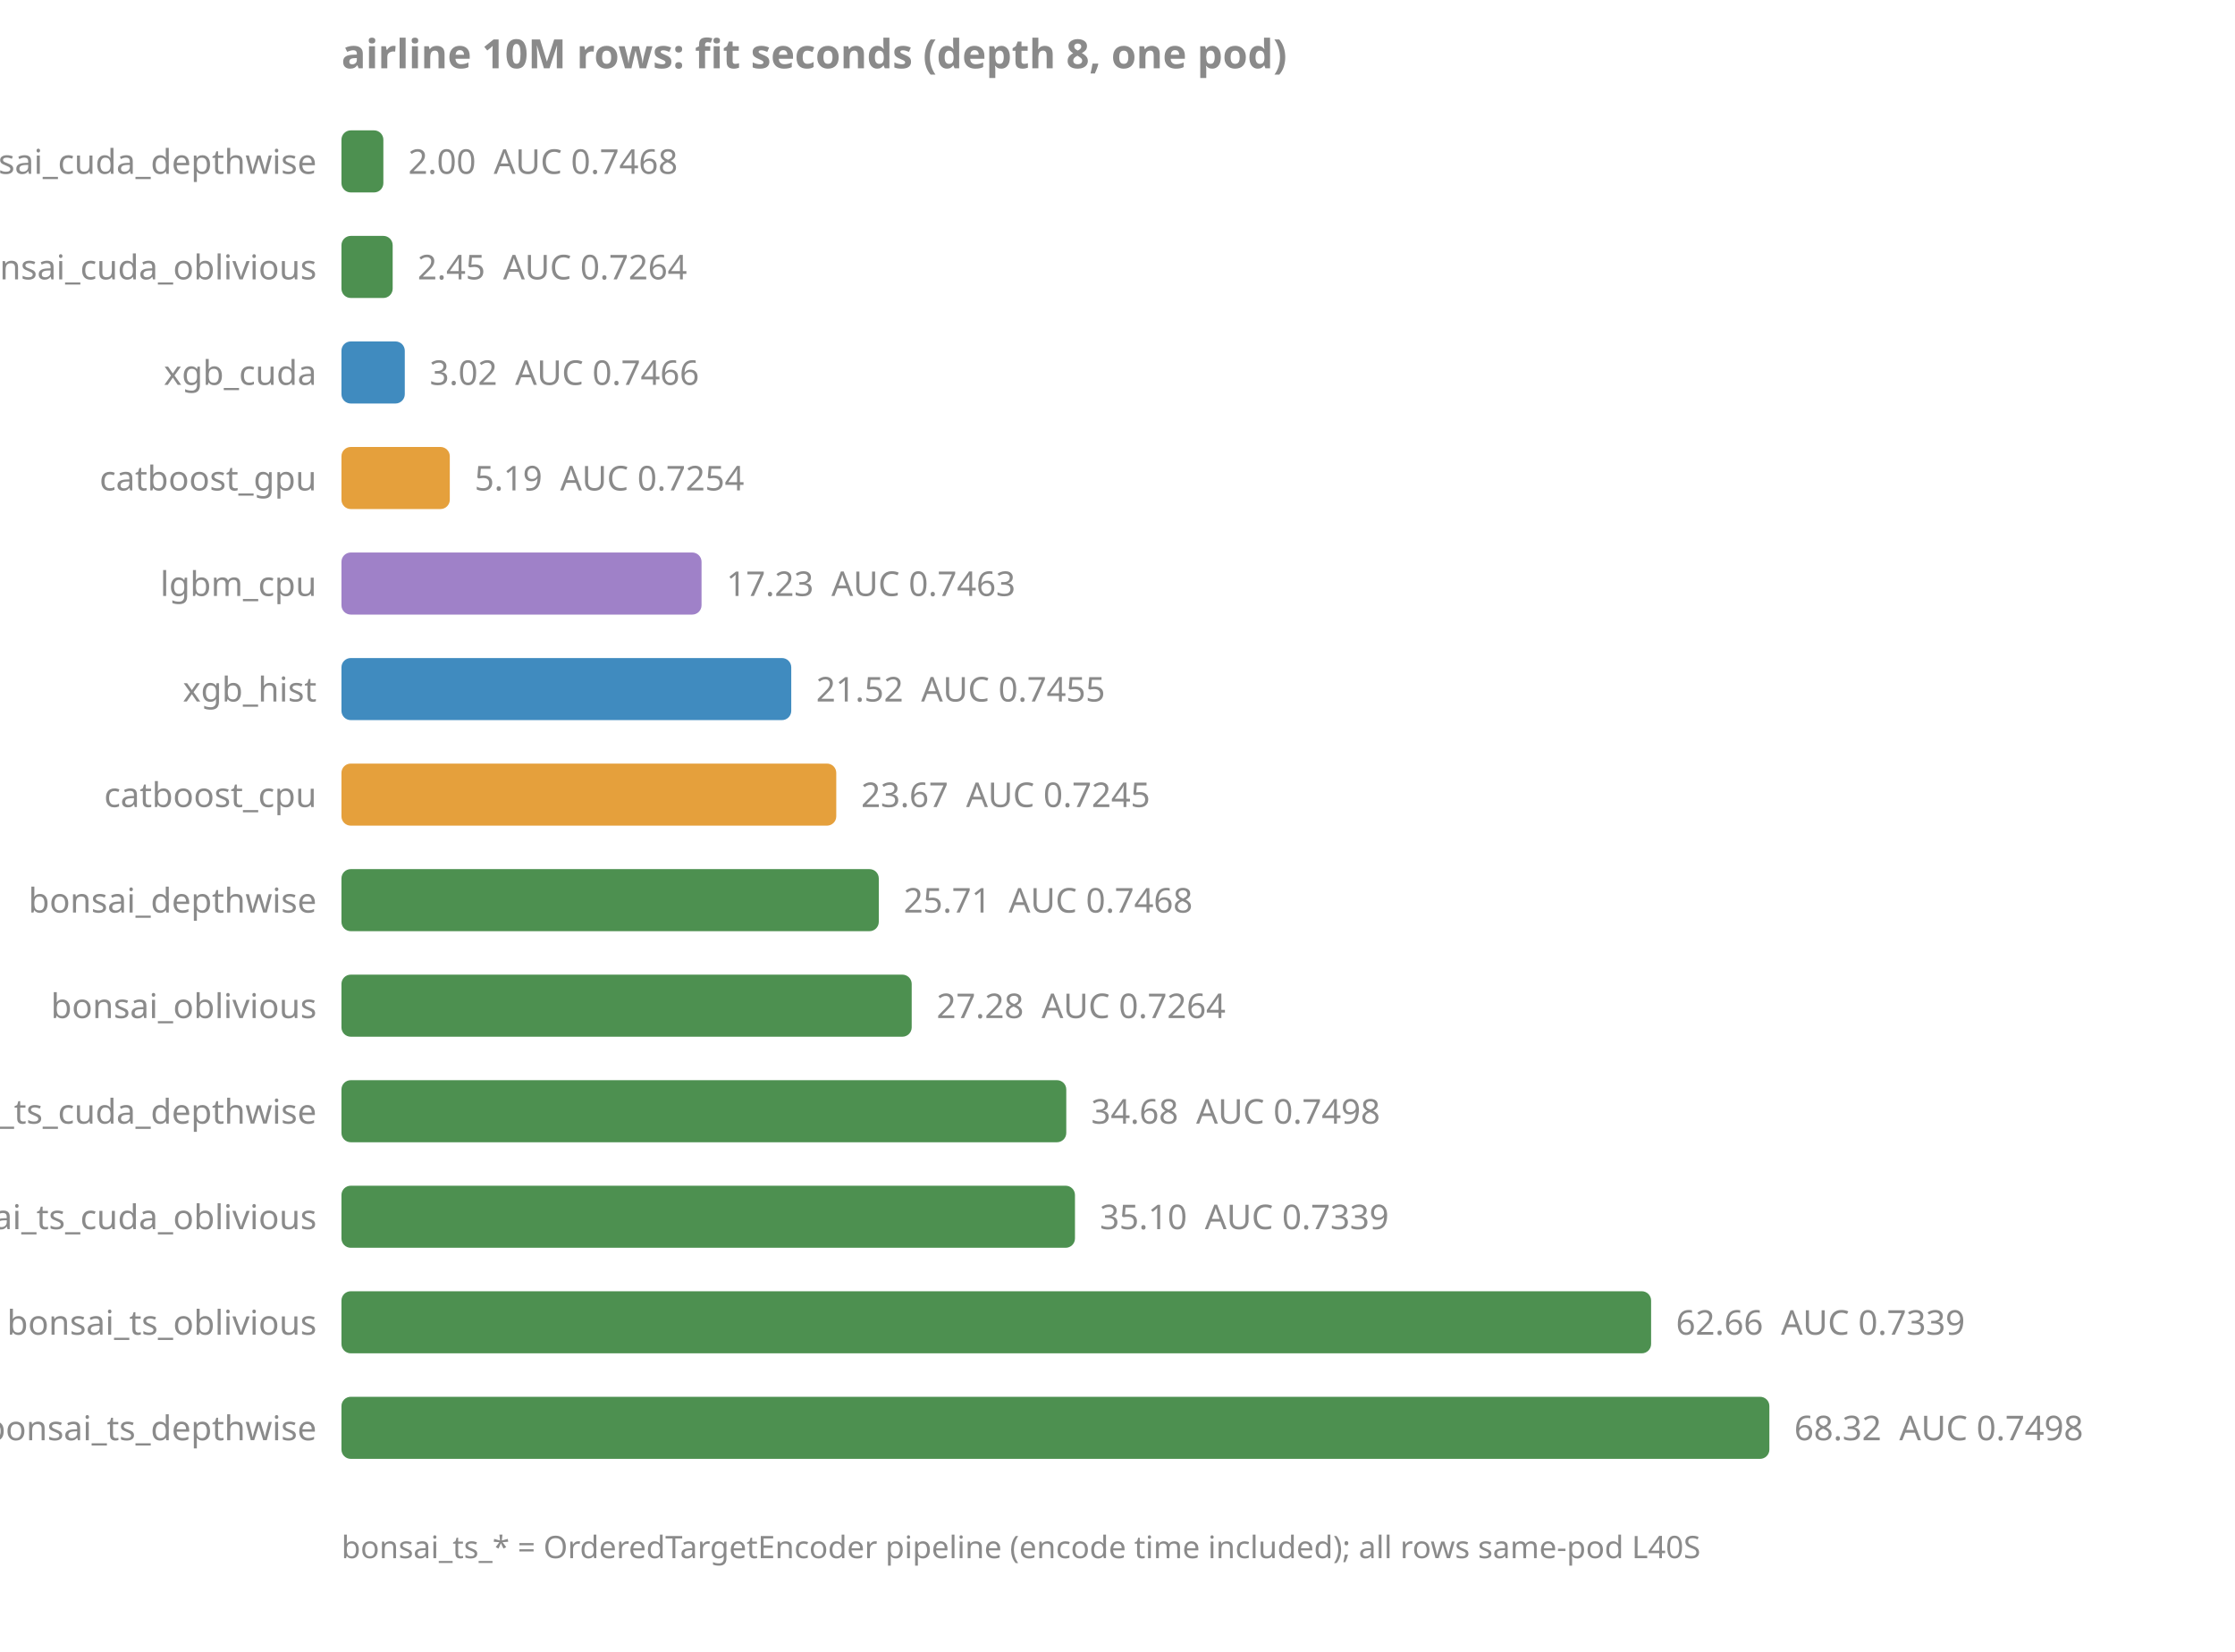
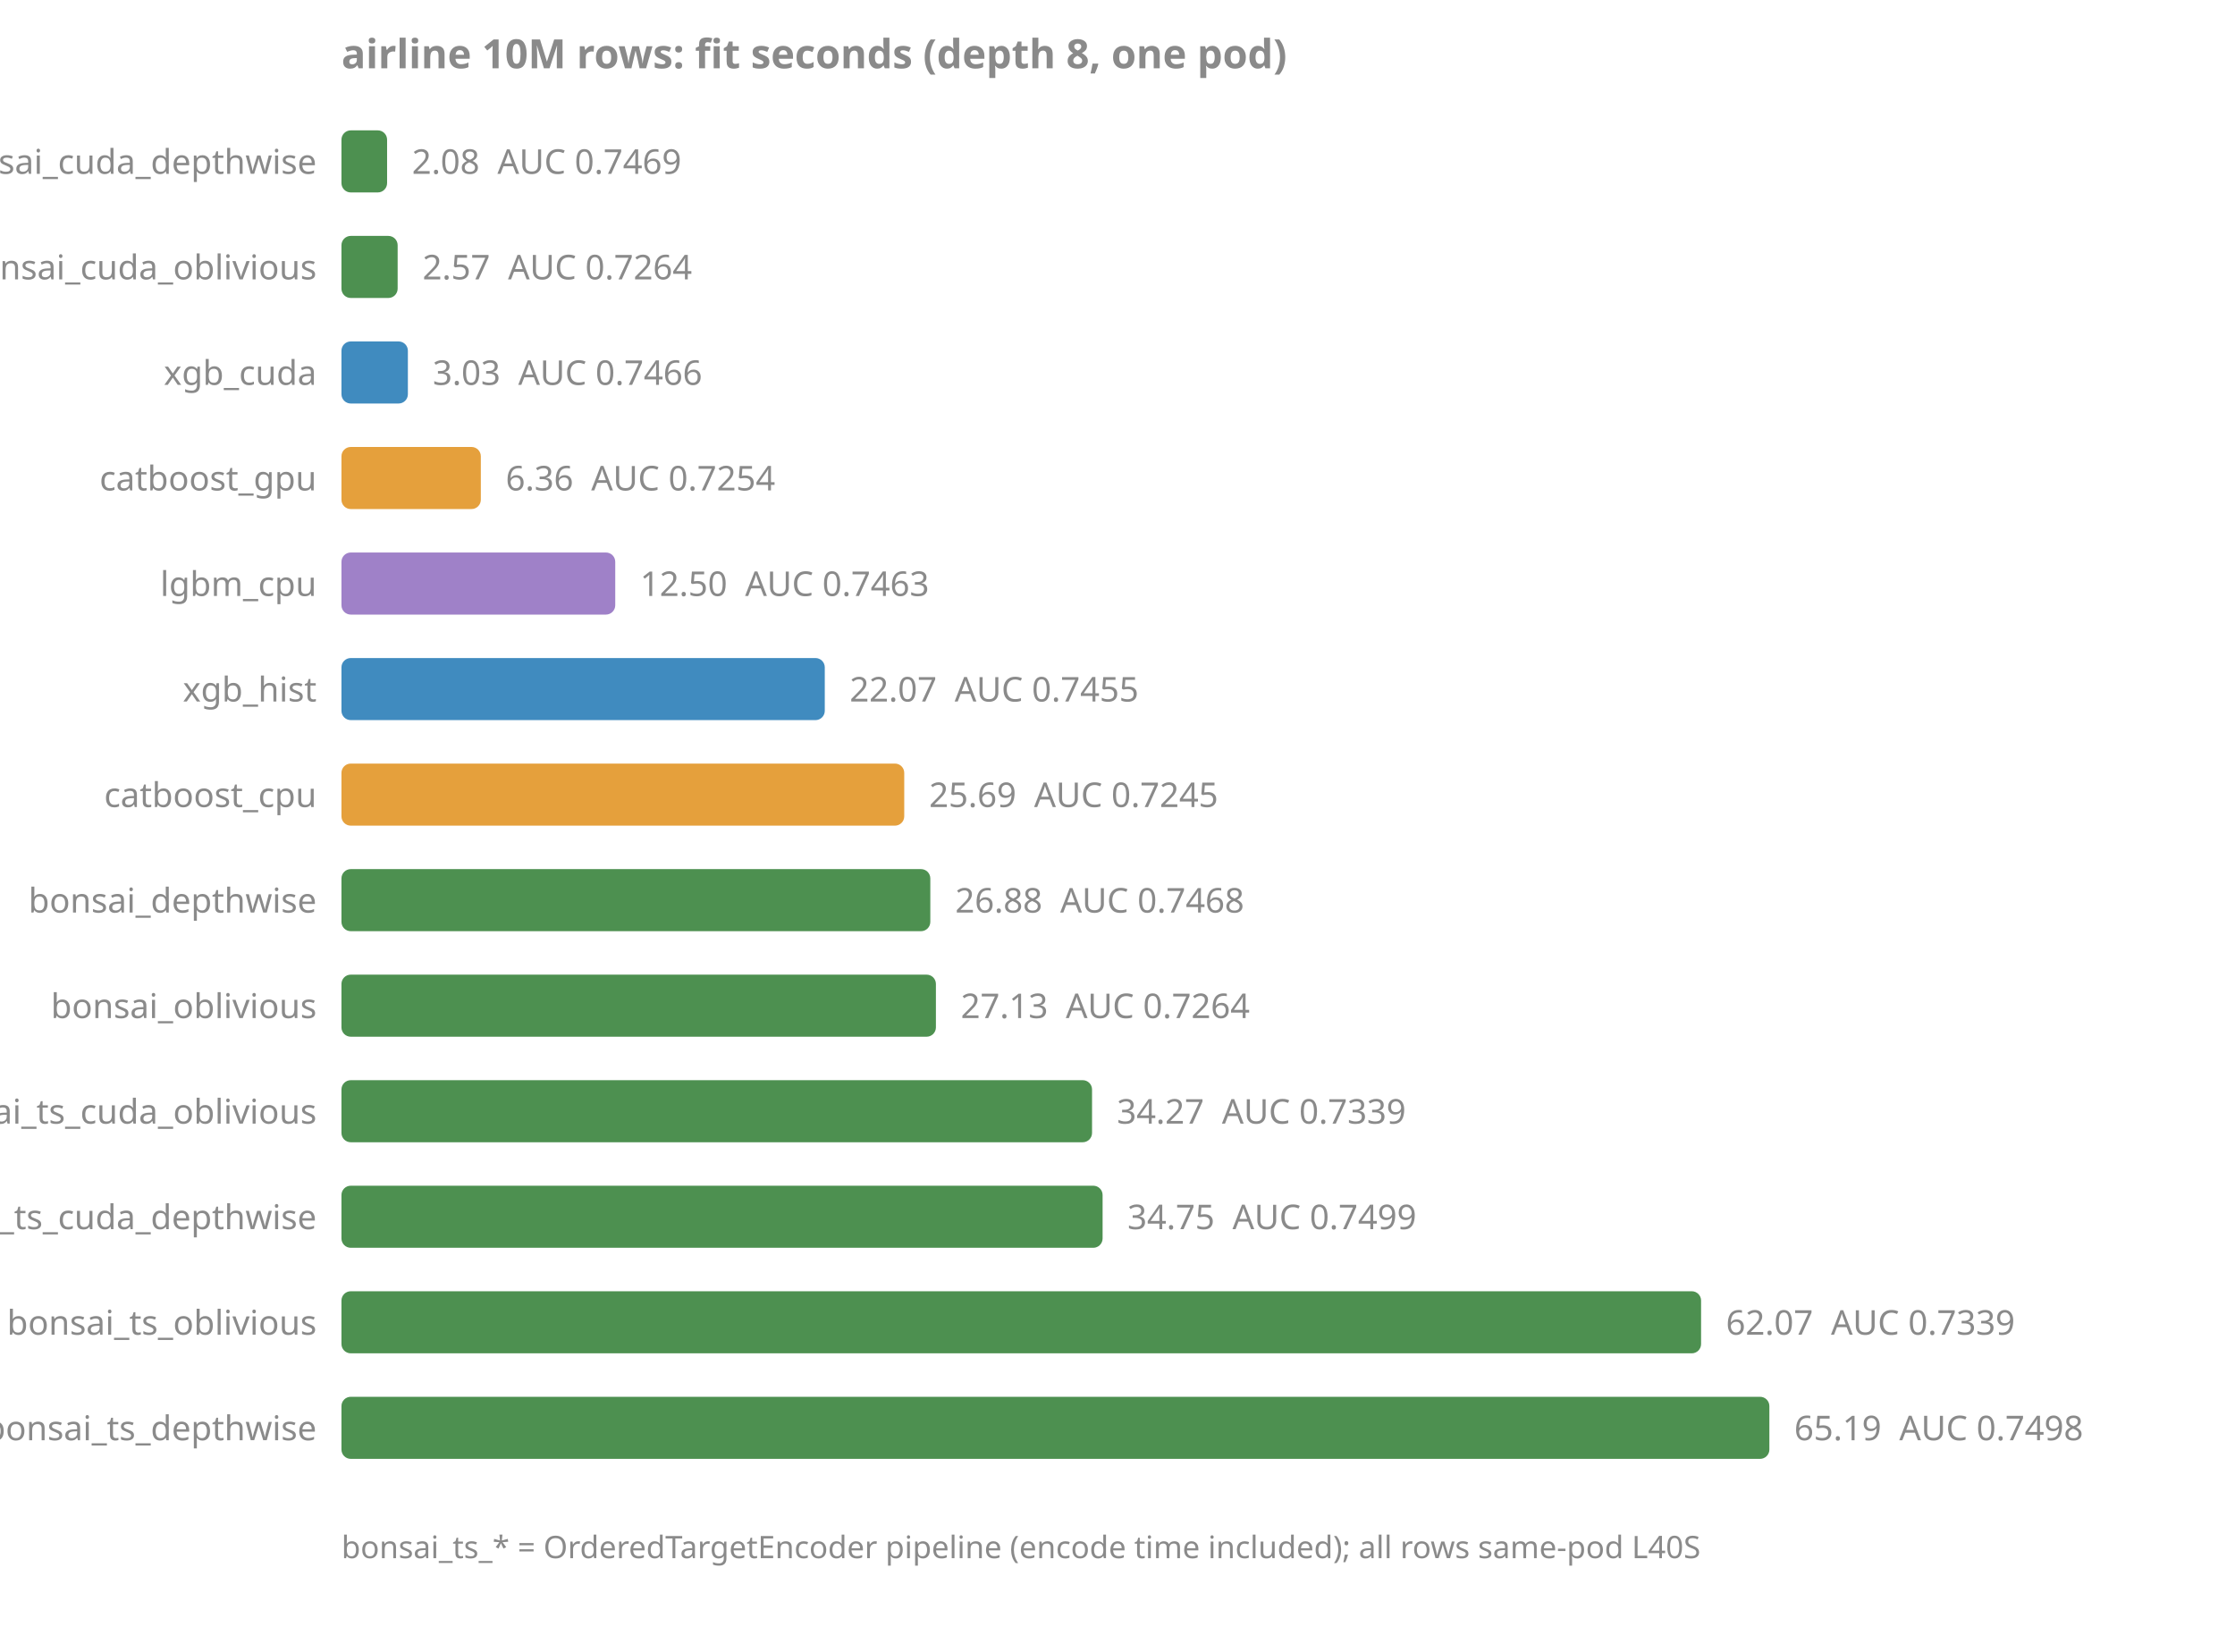
<svg xmlns="http://www.w3.org/2000/svg" width="720" height="532" viewBox="0 0 720 532">
  <text x="110" y="22" font-size="13" fill="#8a8a8a" font-family="system-ui,sans-serif" text-anchor="start" font-weight="bold">airline 10M rows: fit seconds (depth 8, one pod)</text>
  <text x="102" y="56" font-size="11" fill="#8a8a8a" font-family="system-ui,sans-serif" text-anchor="end" font-weight="normal">bonsai_cuda_depthwise</text>
-   <rect x="110" y="42" width="13.5" height="20" rx="3" fill="#2e7d32" fill-opacity="0.85" />
-   <text x="131.5" y="56" font-size="11" fill="#8a8a8a" font-family="system-ui,sans-serif" text-anchor="start" font-weight="normal">2.00  AUC 0.7468</text>
+   <rect x="110" y="42" width="14.7" height="20" rx="3" fill="#2e7d32" fill-opacity="0.85" />
+   <text x="132.7" y="56" font-size="11" fill="#8a8a8a" font-family="system-ui,sans-serif" text-anchor="start" font-weight="normal">2.08  AUC 0.7469</text>
  <text x="102" y="90" font-size="11" fill="#8a8a8a" font-family="system-ui,sans-serif" text-anchor="end" font-weight="normal">bonsai_cuda_oblivious</text>
-   <rect x="110" y="76" width="16.5" height="20" rx="3" fill="#2e7d32" fill-opacity="0.85" />
-   <text x="134.5" y="90" font-size="11" fill="#8a8a8a" font-family="system-ui,sans-serif" text-anchor="start" font-weight="normal">2.45  AUC 0.7264</text>
+   <rect x="110" y="76" width="18.1" height="20" rx="3" fill="#2e7d32" fill-opacity="0.85" />
+   <text x="136.1" y="90" font-size="11" fill="#8a8a8a" font-family="system-ui,sans-serif" text-anchor="start" font-weight="normal">2.57  AUC 0.7264</text>
  <text x="102" y="124" font-size="11" fill="#8a8a8a" font-family="system-ui,sans-serif" text-anchor="end" font-weight="normal">xgb_cuda</text>
-   <rect x="110" y="110" width="20.4" height="20" rx="3" fill="#1f77b4" fill-opacity="0.85" />
-   <text x="138.4" y="124" font-size="11" fill="#8a8a8a" font-family="system-ui,sans-serif" text-anchor="start" font-weight="normal">3.02  AUC 0.7466</text>
+   <rect x="110" y="110" width="21.4" height="20" rx="3" fill="#1f77b4" fill-opacity="0.85" />
+   <text x="139.4" y="124" font-size="11" fill="#8a8a8a" font-family="system-ui,sans-serif" text-anchor="start" font-weight="normal">3.03  AUC 0.7466</text>
  <text x="102" y="158" font-size="11" fill="#8a8a8a" font-family="system-ui,sans-serif" text-anchor="end" font-weight="normal">catboost_gpu</text>
-   <rect x="110" y="144" width="34.9" height="20" rx="3" fill="#e08f1a" fill-opacity="0.85" />
-   <text x="152.9" y="158" font-size="11" fill="#8a8a8a" font-family="system-ui,sans-serif" text-anchor="start" font-weight="normal">5.19  AUC 0.7254</text>
+   <rect x="110" y="144" width="44.9" height="20" rx="3" fill="#e08f1a" fill-opacity="0.85" />
+   <text x="162.9" y="158" font-size="11" fill="#8a8a8a" font-family="system-ui,sans-serif" text-anchor="start" font-weight="normal">6.36  AUC 0.7254</text>
  <text x="102" y="192" font-size="11" fill="#8a8a8a" font-family="system-ui,sans-serif" text-anchor="end" font-weight="normal">lgbm_cpu</text>
-   <rect x="110" y="178" width="116.0" height="20" rx="3" fill="#8e6bbf" fill-opacity="0.85" />
-   <text x="234.0" y="192" font-size="11" fill="#8a8a8a" font-family="system-ui,sans-serif" text-anchor="start" font-weight="normal">17.23  AUC 0.7463</text>
+   <rect x="110" y="178" width="88.2" height="20" rx="3" fill="#8e6bbf" fill-opacity="0.85" />
+   <text x="206.2" y="192" font-size="11" fill="#8a8a8a" font-family="system-ui,sans-serif" text-anchor="start" font-weight="normal">12.50  AUC 0.7463</text>
  <text x="102" y="226" font-size="11" fill="#8a8a8a" font-family="system-ui,sans-serif" text-anchor="end" font-weight="normal">xgb_hist</text>
-   <rect x="110" y="212" width="144.9" height="20" rx="3" fill="#1f77b4" fill-opacity="0.85" />
-   <text x="262.9" y="226" font-size="11" fill="#8a8a8a" font-family="system-ui,sans-serif" text-anchor="start" font-weight="normal">21.52  AUC 0.7455</text>
+   <rect x="110" y="212" width="155.7" height="20" rx="3" fill="#1f77b4" fill-opacity="0.85" />
+   <text x="273.7" y="226" font-size="11" fill="#8a8a8a" font-family="system-ui,sans-serif" text-anchor="start" font-weight="normal">22.07  AUC 0.7455</text>
  <text x="102" y="260" font-size="11" fill="#8a8a8a" font-family="system-ui,sans-serif" text-anchor="end" font-weight="normal">catboost_cpu</text>
-   <rect x="110" y="246" width="159.4" height="20" rx="3" fill="#e08f1a" fill-opacity="0.85" />
-   <text x="277.4" y="260" font-size="11" fill="#8a8a8a" font-family="system-ui,sans-serif" text-anchor="start" font-weight="normal">23.67  AUC 0.7245</text>
+   <rect x="110" y="246" width="181.3" height="20" rx="3" fill="#e08f1a" fill-opacity="0.85" />
+   <text x="299.3" y="260" font-size="11" fill="#8a8a8a" font-family="system-ui,sans-serif" text-anchor="start" font-weight="normal">25.69  AUC 0.7245</text>
  <text x="102" y="294" font-size="11" fill="#8a8a8a" font-family="system-ui,sans-serif" text-anchor="end" font-weight="normal">bonsai_depthwise</text>
-   <rect x="110" y="280" width="173.1" height="20" rx="3" fill="#2e7d32" fill-opacity="0.85" />
-   <text x="291.1" y="294" font-size="11" fill="#8a8a8a" font-family="system-ui,sans-serif" text-anchor="start" font-weight="normal">25.71  AUC 0.7468</text>
+   <rect x="110" y="280" width="189.7" height="20" rx="3" fill="#2e7d32" fill-opacity="0.85" />
+   <text x="307.7" y="294" font-size="11" fill="#8a8a8a" font-family="system-ui,sans-serif" text-anchor="start" font-weight="normal">26.88  AUC 0.7468</text>
  <text x="102" y="328" font-size="11" fill="#8a8a8a" font-family="system-ui,sans-serif" text-anchor="end" font-weight="normal">bonsai_oblivious</text>
-   <rect x="110" y="314" width="183.7" height="20" rx="3" fill="#2e7d32" fill-opacity="0.85" />
-   <text x="301.7" y="328" font-size="11" fill="#8a8a8a" font-family="system-ui,sans-serif" text-anchor="start" font-weight="normal">27.28  AUC 0.7264</text>
-   <text x="102" y="362" font-size="11" fill="#8a8a8a" font-family="system-ui,sans-serif" text-anchor="end" font-weight="normal">bonsai_ts_cuda_depthwise</text>
-   <rect x="110" y="348" width="233.5" height="20" rx="3" fill="#2e7d32" fill-opacity="0.85" />
-   <text x="351.5" y="362" font-size="11" fill="#8a8a8a" font-family="system-ui,sans-serif" text-anchor="start" font-weight="normal">34.68  AUC 0.7498</text>
-   <text x="102" y="396" font-size="11" fill="#8a8a8a" font-family="system-ui,sans-serif" text-anchor="end" font-weight="normal">bonsai_ts_cuda_oblivious</text>
-   <rect x="110" y="382" width="236.3" height="20" rx="3" fill="#2e7d32" fill-opacity="0.85" />
-   <text x="354.3" y="396" font-size="11" fill="#8a8a8a" font-family="system-ui,sans-serif" text-anchor="start" font-weight="normal">35.10  AUC 0.7339</text>
+   <rect x="110" y="314" width="191.5" height="20" rx="3" fill="#2e7d32" fill-opacity="0.85" />
+   <text x="309.5" y="328" font-size="11" fill="#8a8a8a" font-family="system-ui,sans-serif" text-anchor="start" font-weight="normal">27.13  AUC 0.7264</text>
+   <text x="102" y="362" font-size="11" fill="#8a8a8a" font-family="system-ui,sans-serif" text-anchor="end" font-weight="normal">bonsai_ts_cuda_oblivious</text>
+   <rect x="110" y="348" width="241.8" height="20" rx="3" fill="#2e7d32" fill-opacity="0.85" />
+   <text x="359.8" y="362" font-size="11" fill="#8a8a8a" font-family="system-ui,sans-serif" text-anchor="start" font-weight="normal">34.27  AUC 0.7339</text>
+   <text x="102" y="396" font-size="11" fill="#8a8a8a" font-family="system-ui,sans-serif" text-anchor="end" font-weight="normal">bonsai_ts_cuda_depthwise</text>
+   <rect x="110" y="382" width="245.2" height="20" rx="3" fill="#2e7d32" fill-opacity="0.85" />
+   <text x="363.2" y="396" font-size="11" fill="#8a8a8a" font-family="system-ui,sans-serif" text-anchor="start" font-weight="normal">34.75  AUC 0.7499</text>
  <text x="102" y="430" font-size="11" fill="#8a8a8a" font-family="system-ui,sans-serif" text-anchor="end" font-weight="normal">bonsai_ts_oblivious</text>
-   <rect x="110" y="416" width="421.9" height="20" rx="3" fill="#2e7d32" fill-opacity="0.85" />
-   <text x="539.9" y="430" font-size="11" fill="#8a8a8a" font-family="system-ui,sans-serif" text-anchor="start" font-weight="normal">62.66  AUC 0.7339</text>
+   <rect x="110" y="416" width="438.0" height="20" rx="3" fill="#2e7d32" fill-opacity="0.85" />
+   <text x="556.0" y="430" font-size="11" fill="#8a8a8a" font-family="system-ui,sans-serif" text-anchor="start" font-weight="normal">62.07  AUC 0.7339</text>
  <text x="102" y="464" font-size="11" fill="#8a8a8a" font-family="system-ui,sans-serif" text-anchor="end" font-weight="normal">bonsai_ts_depthwise</text>
  <rect x="110" y="450" width="460.0" height="20" rx="3" fill="#2e7d32" fill-opacity="0.85" />
-   <text x="578.0" y="464" font-size="11" fill="#8a8a8a" font-family="system-ui,sans-serif" text-anchor="start" font-weight="normal">68.32  AUC 0.7498</text>
+   <text x="578.0" y="464" font-size="11" fill="#8a8a8a" font-family="system-ui,sans-serif" text-anchor="start" font-weight="normal">65.19  AUC 0.7498</text>
  <text x="110" y="502" font-size="10" fill="#8a8a8a" font-family="system-ui,sans-serif" text-anchor="start" font-weight="normal">bonsai_ts_* = OrderedTargetEncoder pipeline (encode time included); all rows same-pod L40S</text>
</svg>
